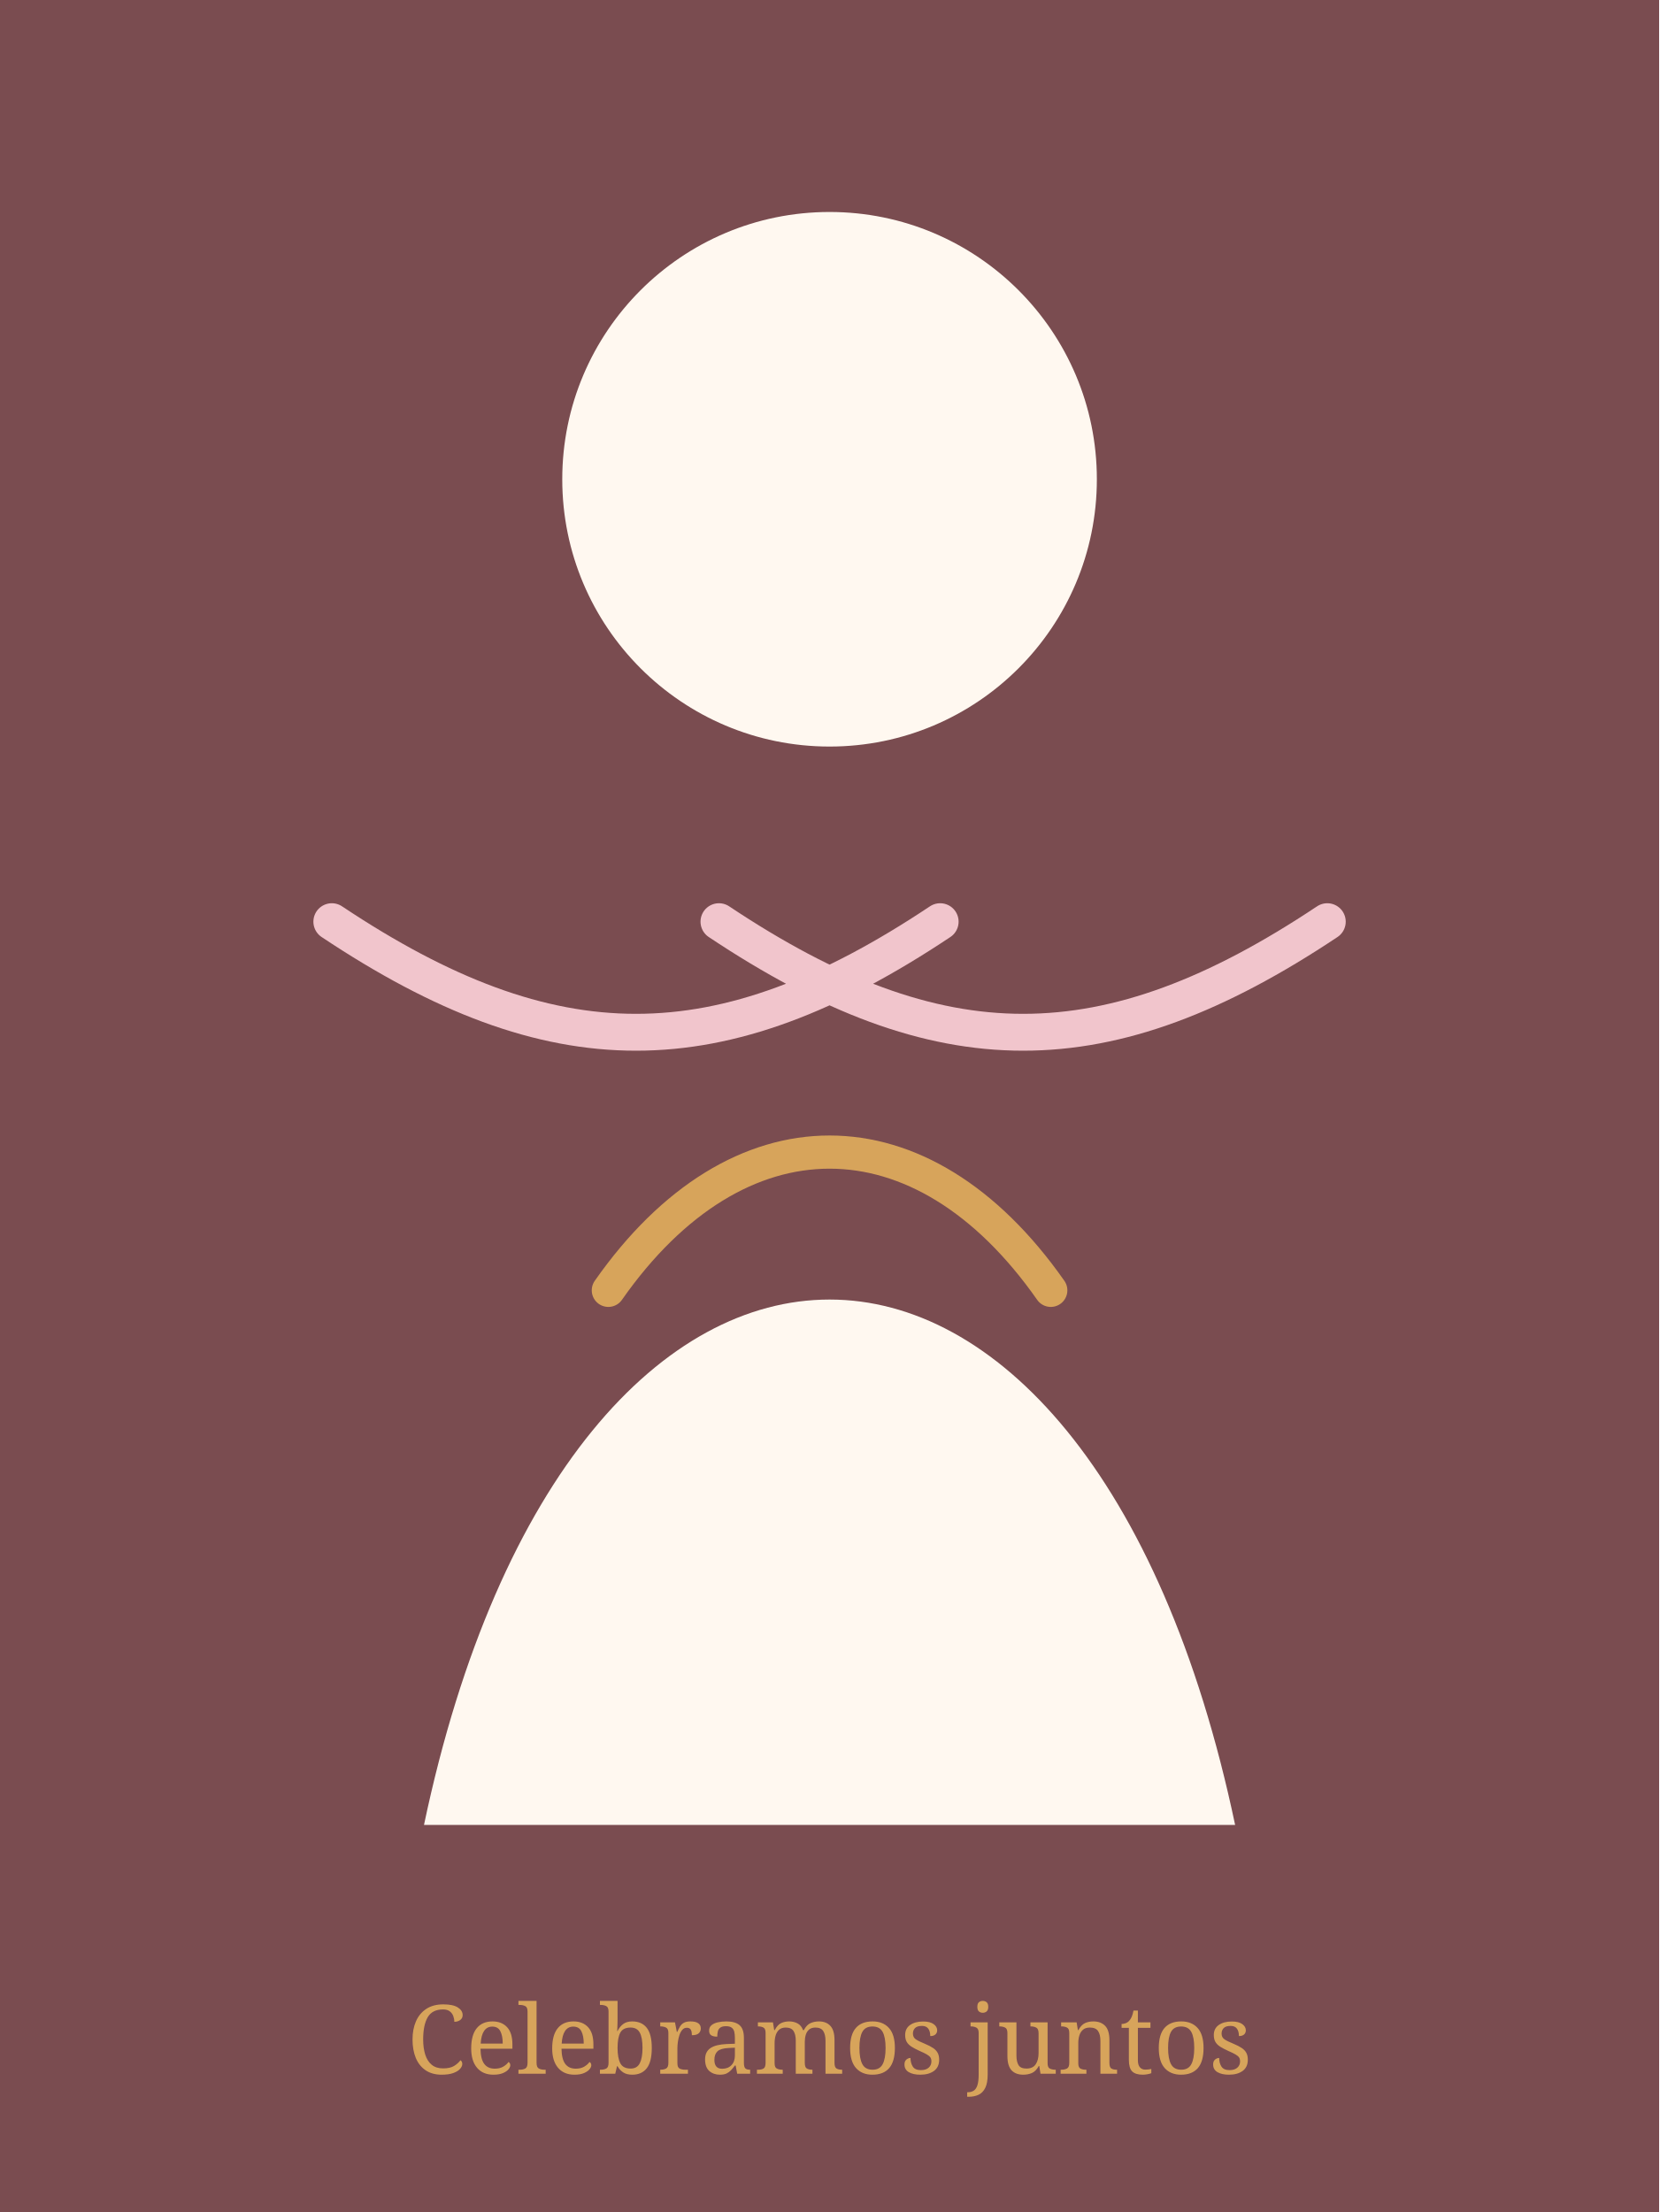
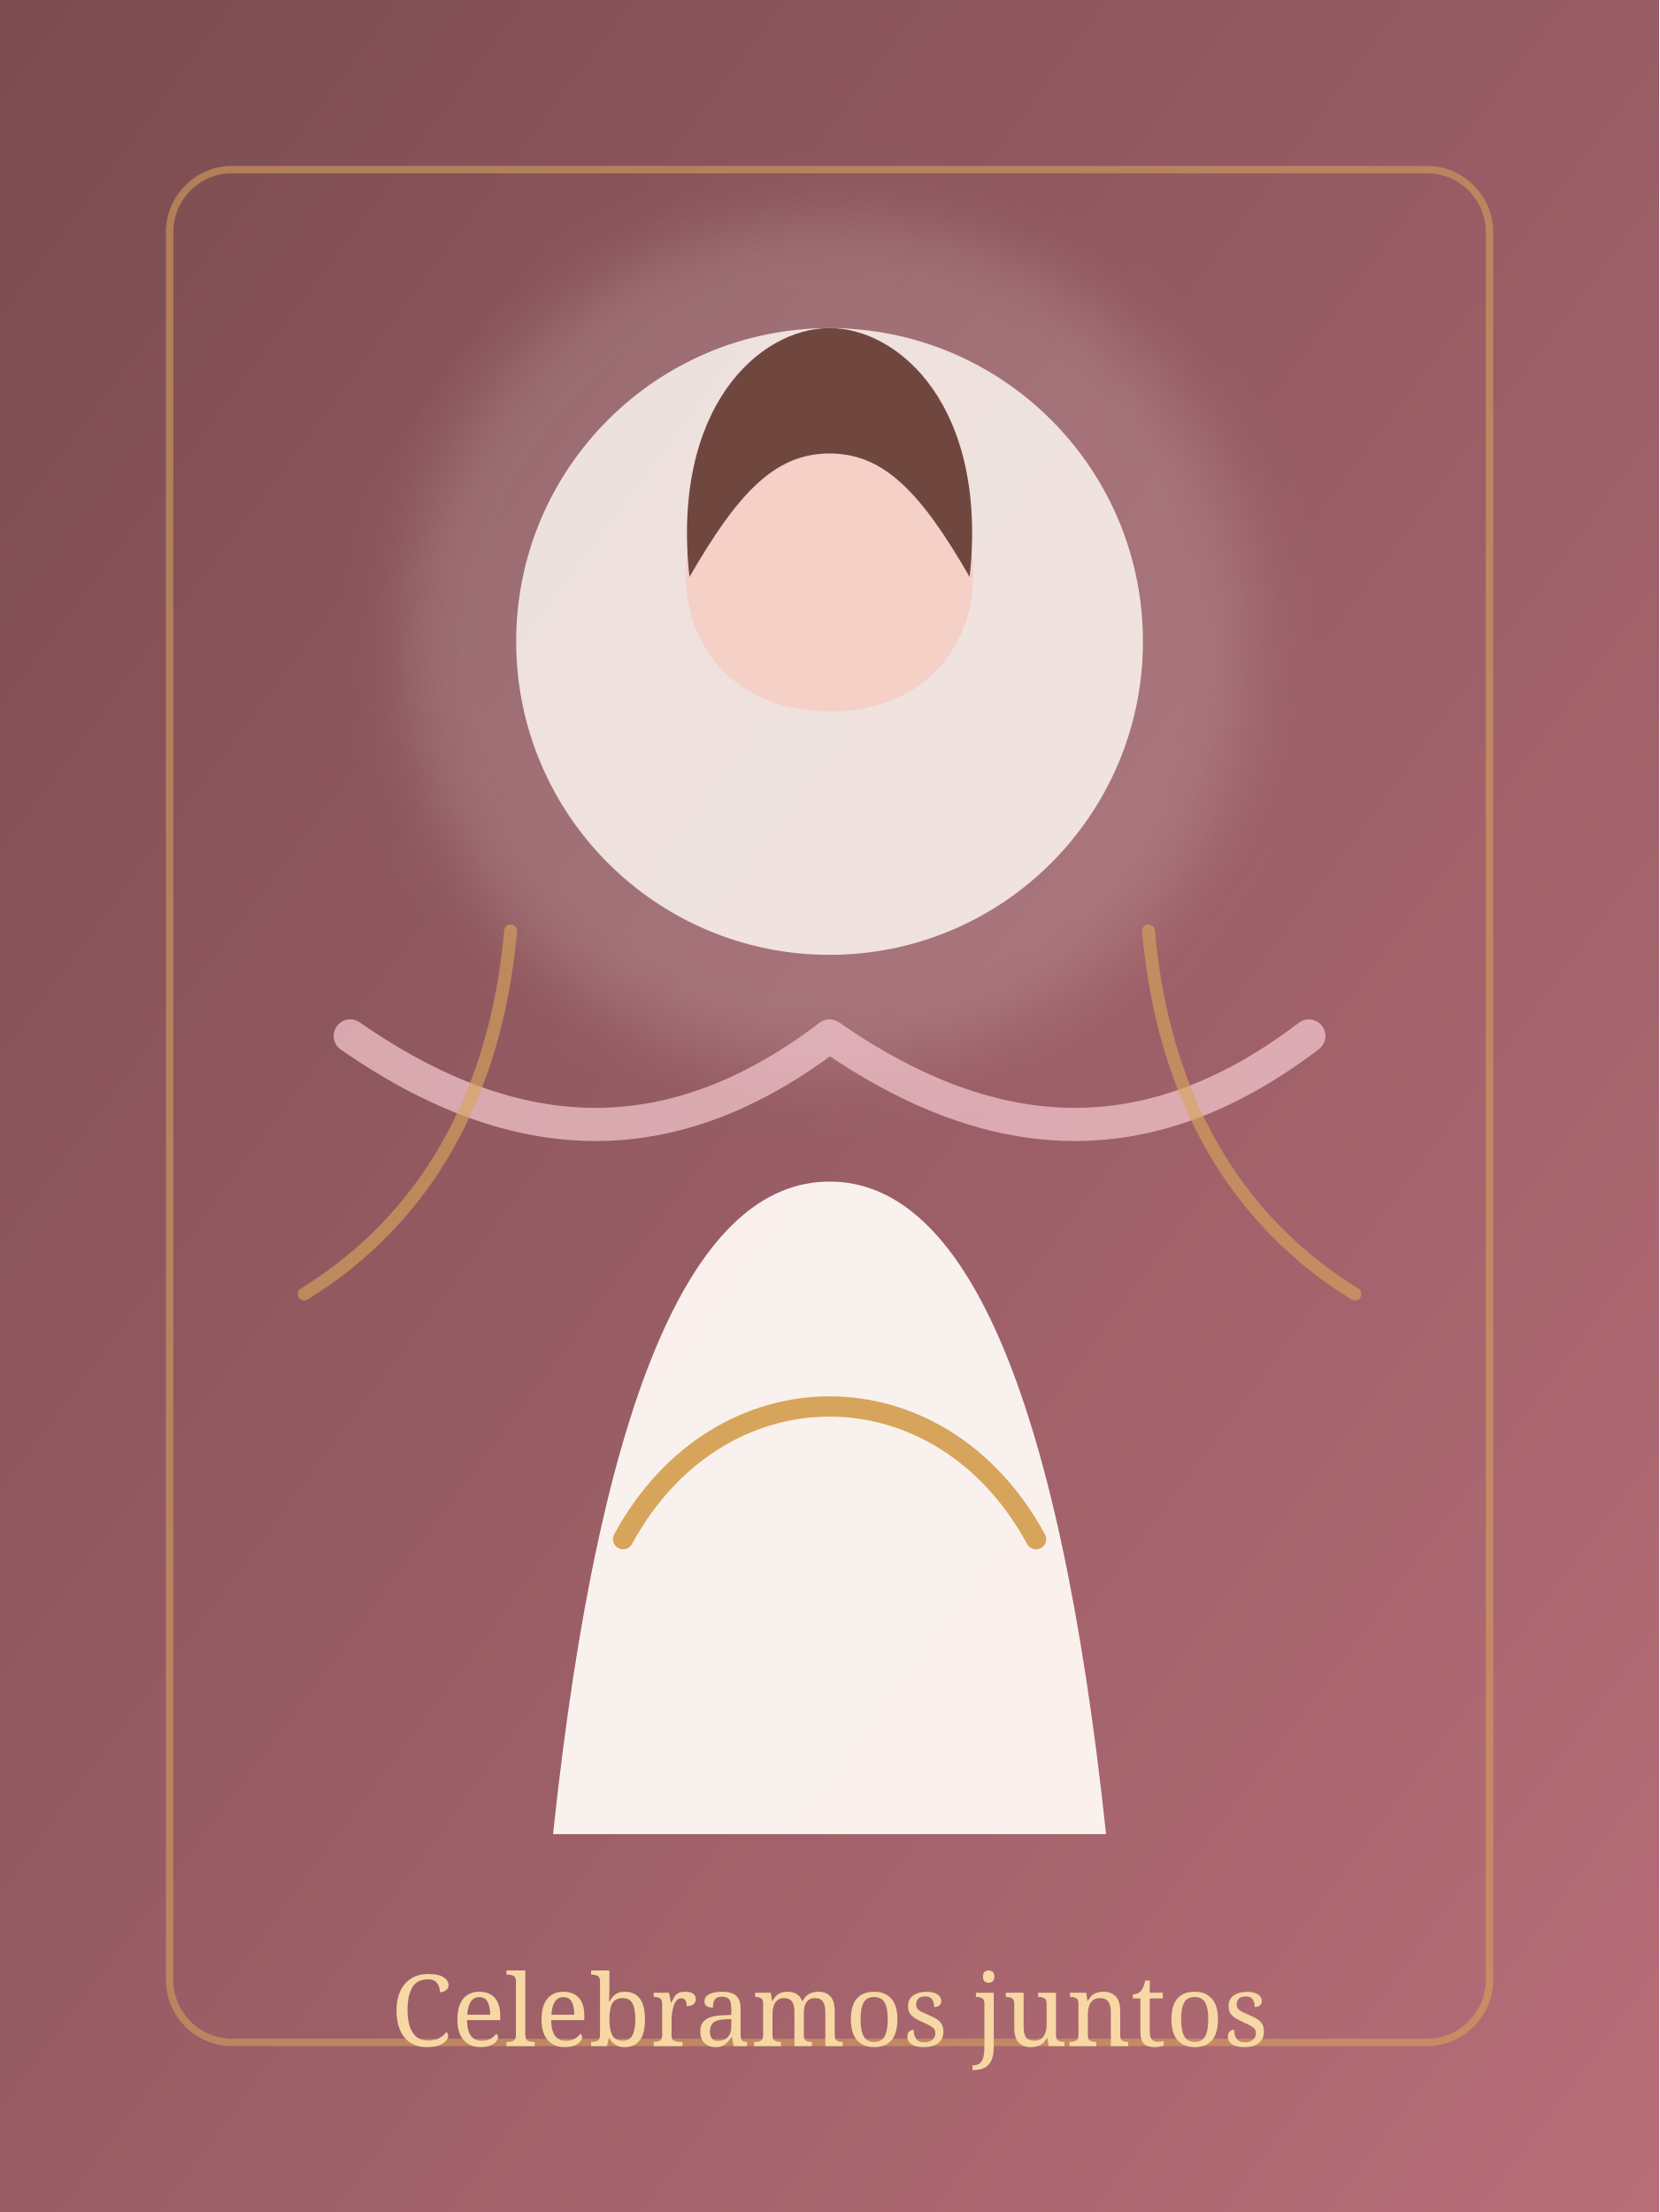
- <svg xmlns="http://www.w3.org/2000/svg" viewBox="0 0 900 1200">
-   <rect width="900" height="1200" fill="#7a4c50" />
-   <circle cx="450" cy="260" r="145" fill="#fff8f0" />
-   <path d="M230 990c80-380 360-380 440 0Z" fill="#fff8f0" />
-   <path d="M330 700c70-100 170-100 240 0" fill="none" stroke="#d7a45b" stroke-width="18" stroke-linecap="round" />
-   <path d="M180 500c120 80 210 80 330 0M390 500c120 80 210 80 330 0" fill="none" stroke="#f1c5cc" stroke-width="20" stroke-linecap="round" />
-   <text x="450" y="1125" fill="#d7a45b" font-family="Georgia,serif" font-size="52" text-anchor="middle">Celebramos juntos</text>
+ <svg xmlns="http://www.w3.org/2000/svg" viewBox="0 0 900 1200" role="img" aria-labelledby="title desc">
+   <defs>
+     <linearGradient id="bg" x1="0" y1="0" x2="1" y2="1">
+       <stop offset="0" stop-color="#7a4c50" />
+       <stop offset="1" stop-color="#b76e79" />
+     </linearGradient>
+     <filter id="soft" x="-20%" y="-20%" width="140%" height="140%">
+       <feGaussianBlur stdDeviation="18" />
+     </filter>
+   </defs>
+   <rect width="900" height="1200" fill="url(#bg)" />
+   <circle cx="450" cy="348" r="230" fill="#fffaf5" opacity=".15" filter="url(#soft)" />
+   <circle cx="450" cy="348" r="170" fill="#fffaf5" opacity=".82" />
+   <path d="M450 236c47 0 78 31 78 75s-31 75-78 75-78-31-78-75 31-75 78-75Z" fill="#f4d0c7" />
+   <path d="M374 313c-10-92 38-135 76-135s86 43 76 135c-26-45-46-67-76-67s-50 22-76 67Z" fill="#70473f" />
+   <path d="M300 995c26-244 78-354 150-354s124 110 150 354H300Z" fill="#fffaf5" opacity=".94" />
+   <path d="M338 835c52-96 172-96 224 0" fill="none" stroke="#d7a45b" stroke-width="11" stroke-linecap="round" />
+   <path d="M190 562c92 64 176 64 260 0M450 562c92 64 176 64 260 0" fill="none" stroke="#f4c7cf" stroke-width="18" stroke-linecap="round" opacity=".72" />
+   <path d="M165 702c65-40 104-107 112-197M735 702c-65-40-104-107-112-197" fill="none" stroke="#d7a45b" stroke-width="7" stroke-linecap="round" opacity=".64" />
+   <rect x="92" y="92" width="716" height="1016" rx="34" fill="none" stroke="#d7a45b" stroke-width="4" opacity=".56" />
+   <text x="450" y="1110" fill="#f7d8a4" font-family="Georgia,serif" font-size="54" text-anchor="middle">Celebramos juntos</text>
</svg>
